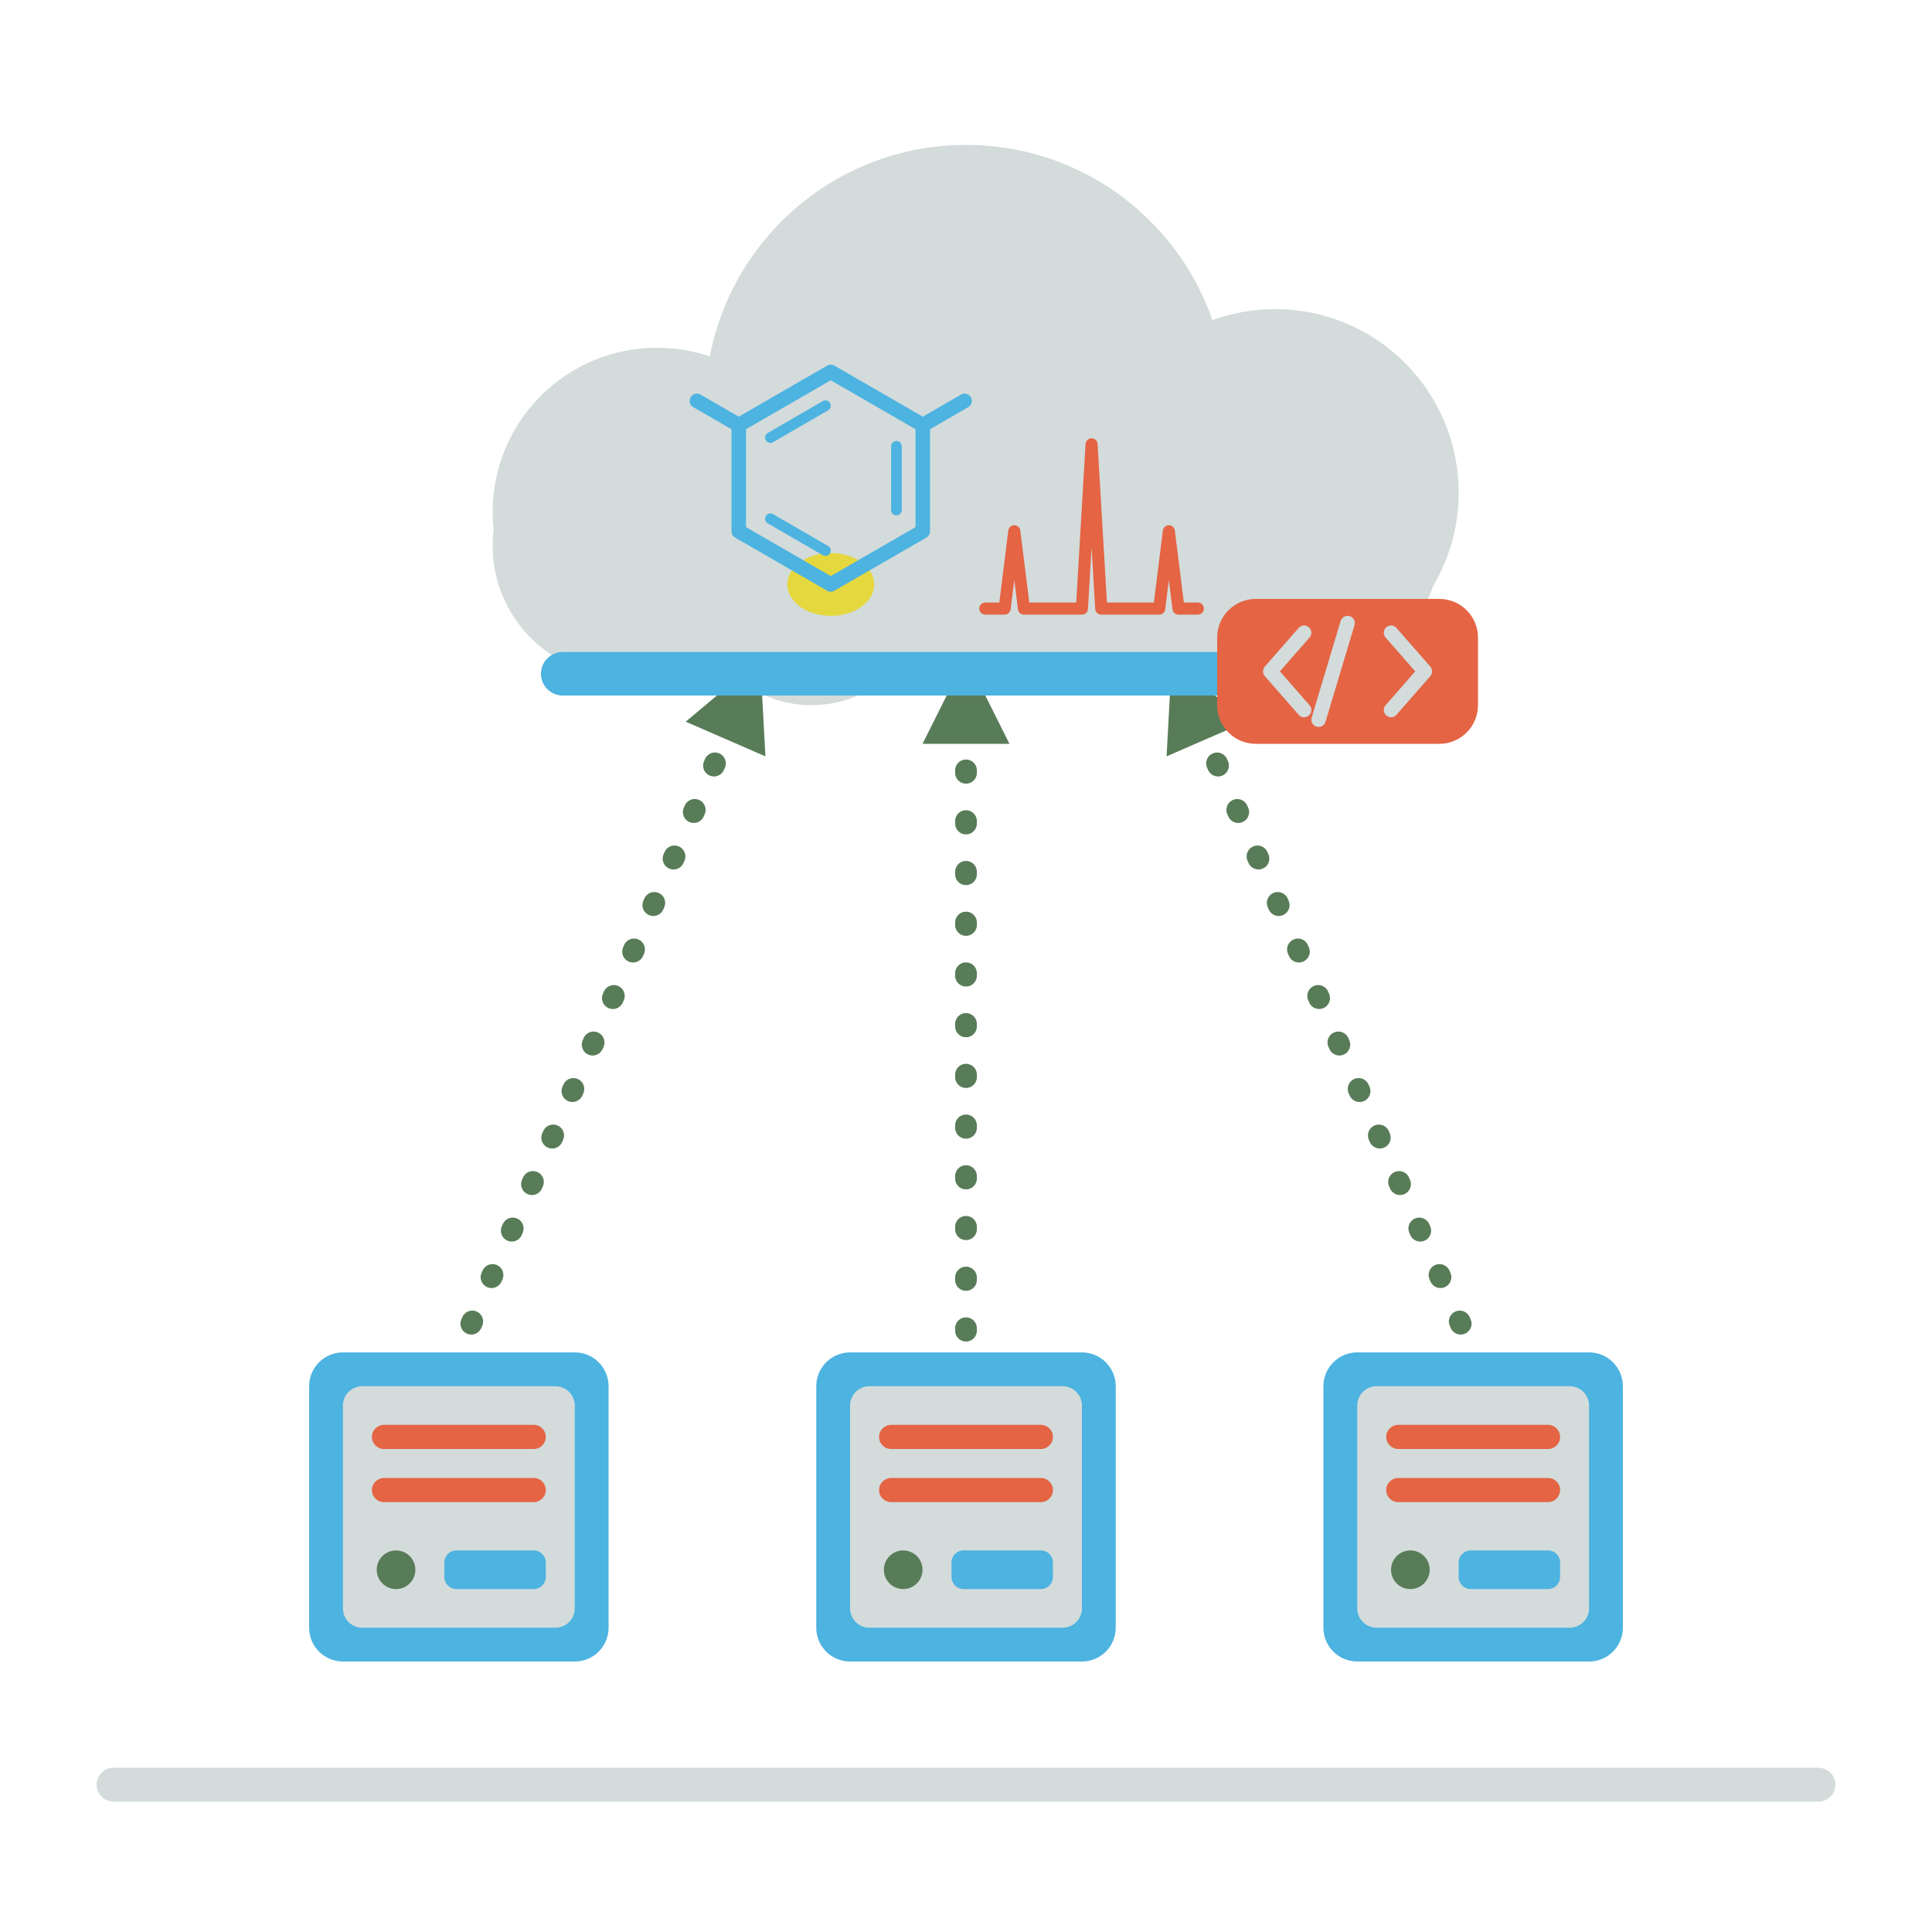
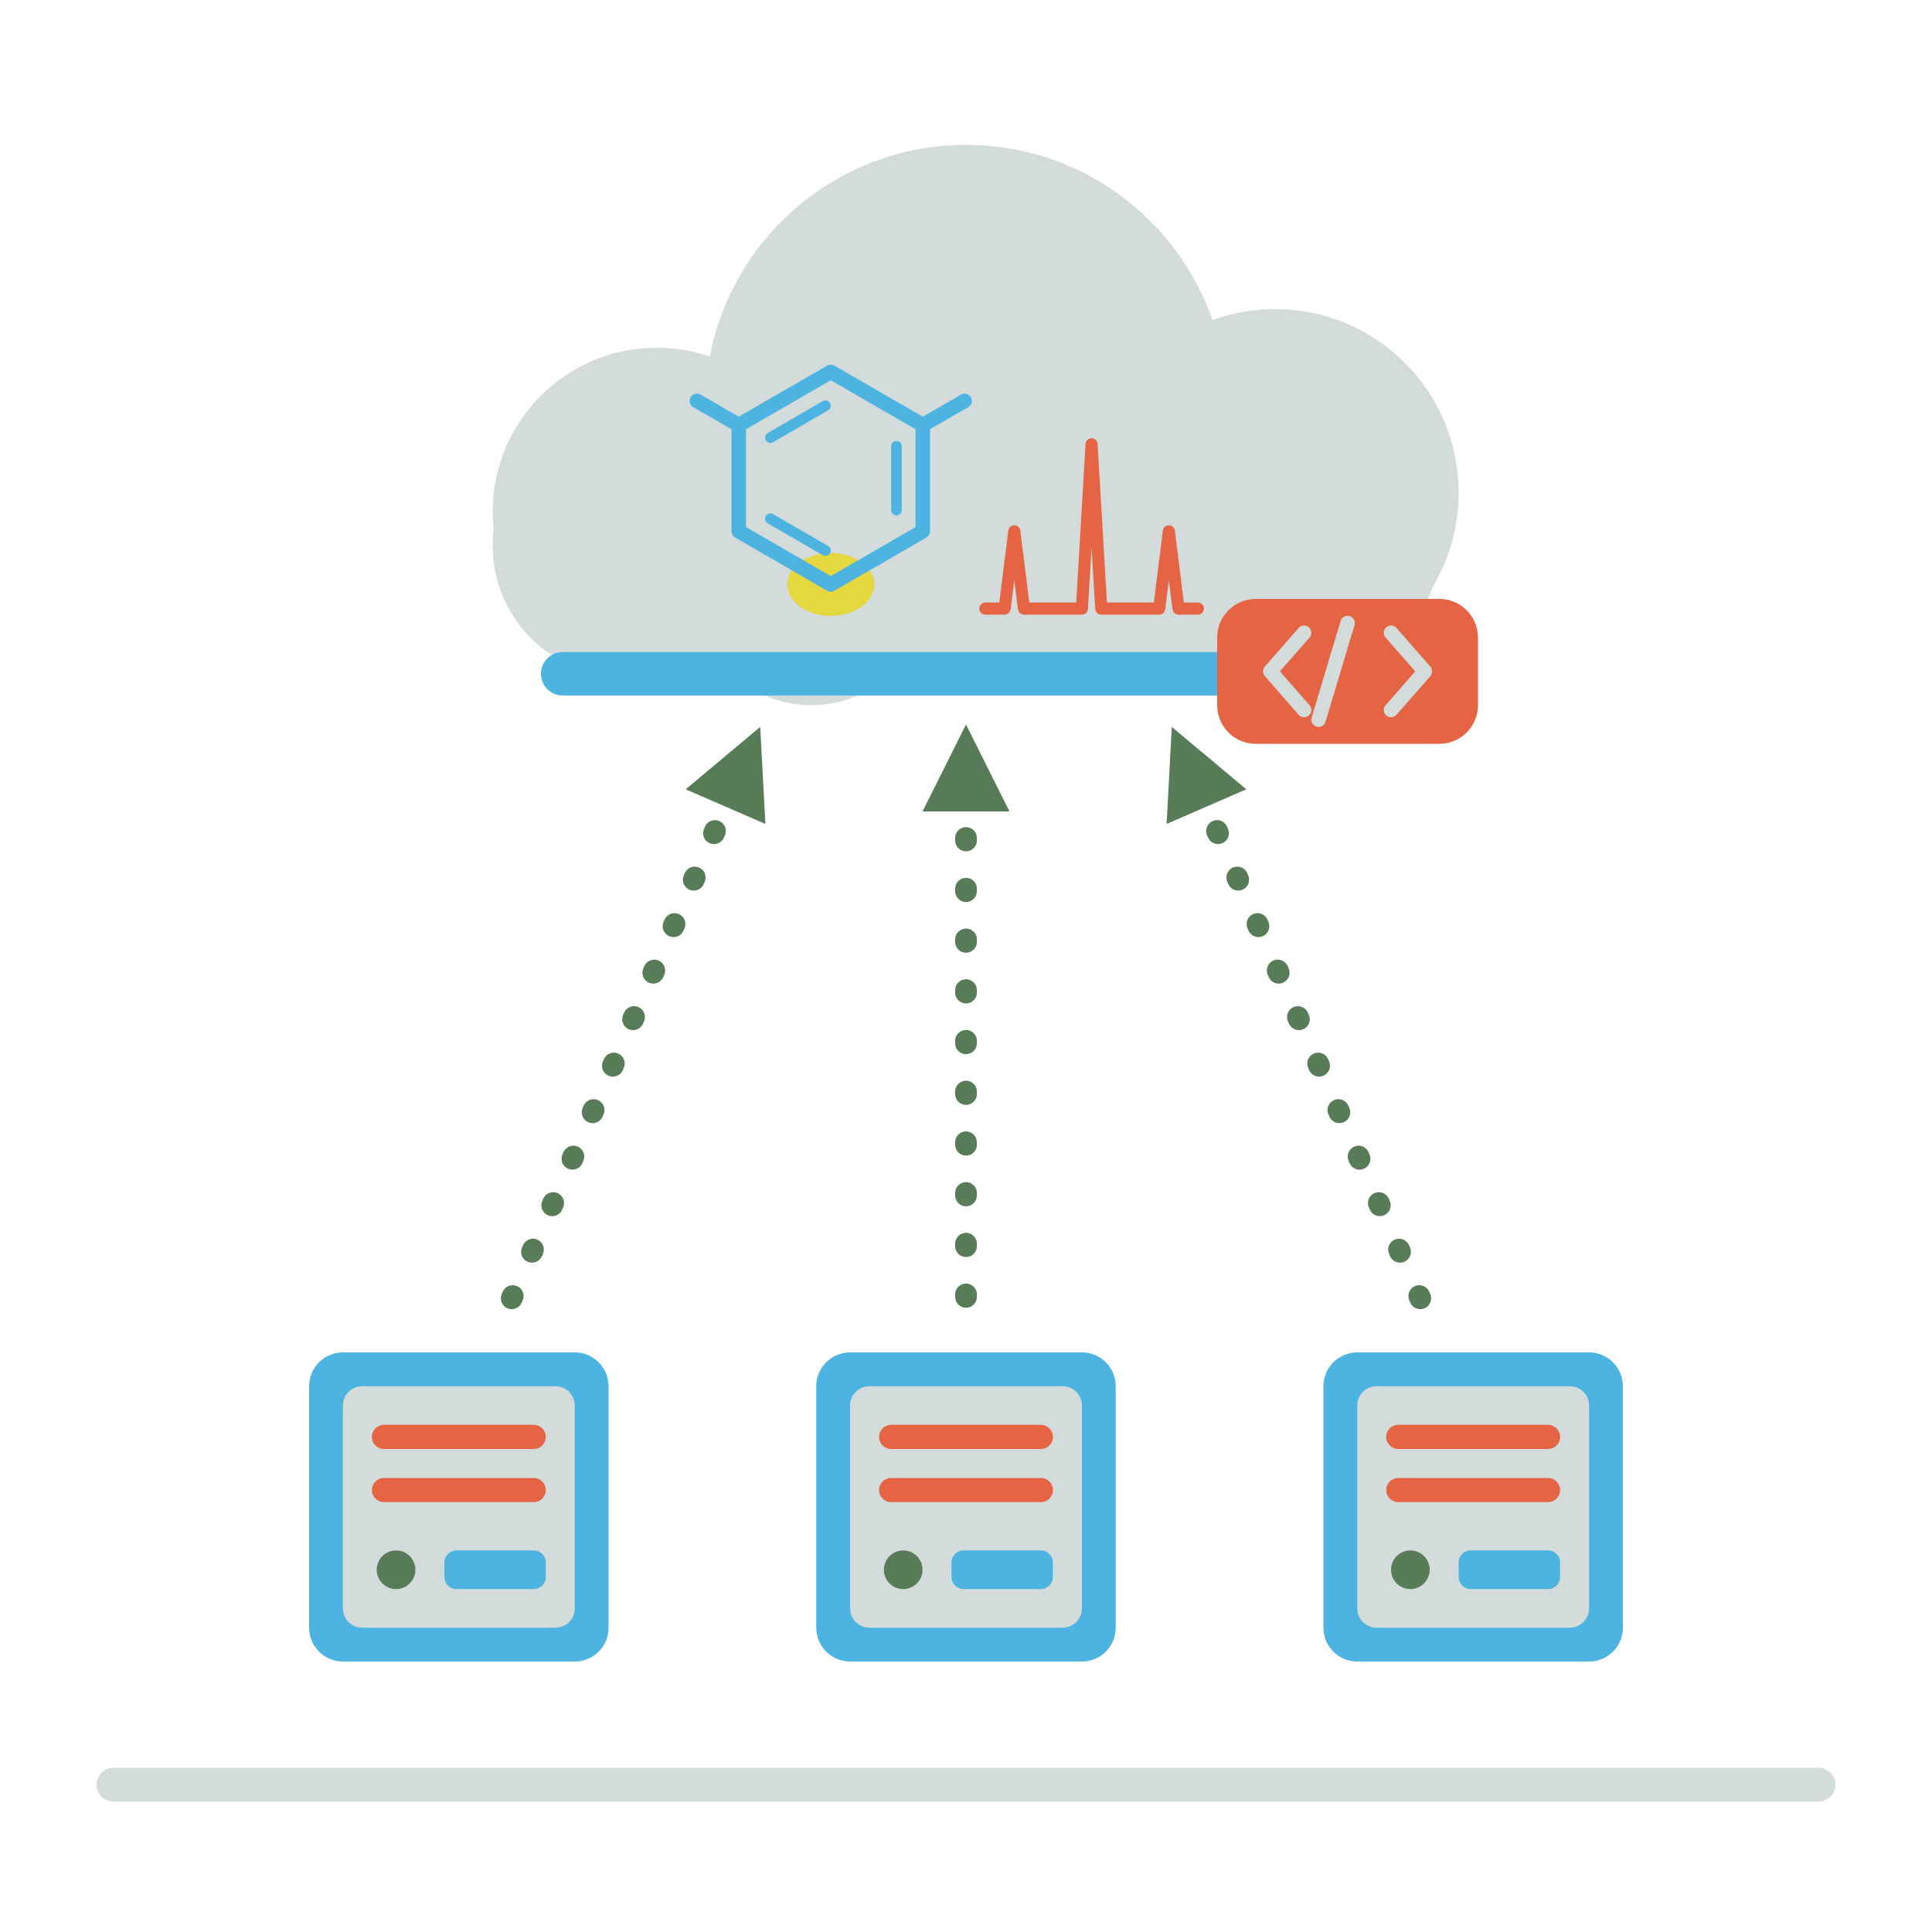
<svg xmlns="http://www.w3.org/2000/svg" id="svg" version="1.1" width="400" height="400" viewBox="0 0 400 400">
  <g id="svgg">
    <rect x="20" y="366" width="360" height="7" rx="3.5" fill="#d3dbdb" />
    <g transform="translate(0 -8)">
      <g fill="#587c58">
-         <g transform="translate(155 150) rotate(23.5)">
+         <g transform="translate(155 164) rotate(23.5)">
          <path d="M0 -6 L-9 12 L9 12 Z" />
-           <line x1="0" y1="7" x2="0" y2="150" stroke="#587c58" stroke-width="4.5" stroke-linecap="round" stroke-dasharray="0.5 10" />
+           <line x1="0" y1="7" x2="0" y2="126" stroke="#587c58" stroke-width="4.5" stroke-linecap="round" stroke-dasharray="0.5 10" />
        </g>
-         <g transform="translate(200 150)">
+         <g transform="translate(200 164)">
          <path d="M0 -6 L-9 12 L9 12 Z" />
-           <line x1="0" y1="7" x2="0" y2="138" stroke="#587c58" stroke-width="4.5" stroke-linecap="round" stroke-dasharray="0.5 10" />
+           <line x1="0" y1="7" x2="0" y2="116" stroke="#587c58" stroke-width="4.5" stroke-linecap="round" stroke-dasharray="0.5 10" />
        </g>
-         <g transform="translate(245 150) rotate(-23.5)">
+         <g transform="translate(245 164) rotate(-23.5)">
          <path d="M0 -6 L-9 12 L9 12 Z" />
-           <line x1="0" y1="7" x2="0" y2="150" stroke="#587c58" stroke-width="4.5" stroke-linecap="round" stroke-dasharray="0.5 10" />
+           <line x1="0" y1="7" x2="0" y2="126" stroke="#587c58" stroke-width="4.5" stroke-linecap="round" stroke-dasharray="0.5 10" />
        </g>
      </g>
      <g fill="#d3dbdb">
        <circle cx="200" cy="92" r="54" />
        <circle cx="136" cy="114" r="34" />
        <circle cx="264" cy="110" r="38" />
        <circle cx="168" cy="130" r="24" />
        <rect x="102" y="94" width="196" height="54" rx="27" />
      </g>
      <rect x="112" y="143" width="176" height="9" rx="4.5" fill="#4db3e0" />
      <ellipse cx="172" cy="129" rx="9" ry="6.5" fill="#e5d83e" />
      <g fill="none" stroke="#4db3e0" stroke-linecap="round" stroke-linejoin="round">
        <path d="M172 85 L191.05 96 L191.05 118 L172 129 L152.95 118 L152.95 96 Z" stroke-width="3" />
        <path d="M152.95 96 L144.29 91 M191.05 96 L199.71 91" stroke-width="3" />
        <path d="M159.5 98.6 L170.9 92 M185.6 100.4 L185.6 113.6 M170.9 122 L159.5 115.4" stroke-width="2.2" />
      </g>
      <path d="M204 134 L208 134 L210 118 L212 134 L224 134 L226 100 L228 134 L240 134 L242 118 L244 134 L248 134" fill="none" stroke="#e46444" stroke-width="2.5" stroke-linecap="round" stroke-linejoin="round" />
      <rect x="252" y="132" width="54" height="30" rx="8" fill="#e46444" />
      <g fill="none" stroke="#d3dbdb" stroke-width="3" stroke-linecap="round" stroke-linejoin="round">
        <path d="M270 139 L263 147 L270 155" />
        <path d="M279 137 L273 157" />
        <path d="M288 139 L295 147 L288 155" />
      </g>
      <g id="nomad-servers">
        <g transform="translate(64 288)">
          <rect x="0" y="0" width="62" height="64" rx="7" fill="#4db3e0" />
          <rect x="7" y="7" width="48" height="50" rx="4" fill="#d3dbdb" />
          <rect x="13" y="15" width="36" height="5" rx="2.5" fill="#e46444" />
          <rect x="13" y="26" width="36" height="5" rx="2.5" fill="#e46444" />
          <circle cx="18" cy="45" r="4" fill="#587c58" />
          <rect x="28" y="41" width="21" height="8" rx="2.5" fill="#4db3e0" />
        </g>
        <g transform="translate(169 288)">
          <rect x="0" y="0" width="62" height="64" rx="7" fill="#4db3e0" />
          <rect x="7" y="7" width="48" height="50" rx="4" fill="#d3dbdb" />
          <rect x="13" y="15" width="36" height="5" rx="2.5" fill="#e46444" />
          <rect x="13" y="26" width="36" height="5" rx="2.5" fill="#e46444" />
          <circle cx="18" cy="45" r="4" fill="#587c58" />
          <rect x="28" y="41" width="21" height="8" rx="2.5" fill="#4db3e0" />
        </g>
        <g transform="translate(274 288)">
          <rect x="0" y="0" width="62" height="64" rx="7" fill="#4db3e0" />
          <rect x="7" y="7" width="48" height="50" rx="4" fill="#d3dbdb" />
          <rect x="13" y="15" width="36" height="5" rx="2.5" fill="#e46444" />
          <rect x="13" y="26" width="36" height="5" rx="2.5" fill="#e46444" />
          <circle cx="18" cy="45" r="4" fill="#587c58" />
          <rect x="28" y="41" width="21" height="8" rx="2.5" fill="#4db3e0" />
        </g>
      </g>
    </g>
  </g>
</svg>
